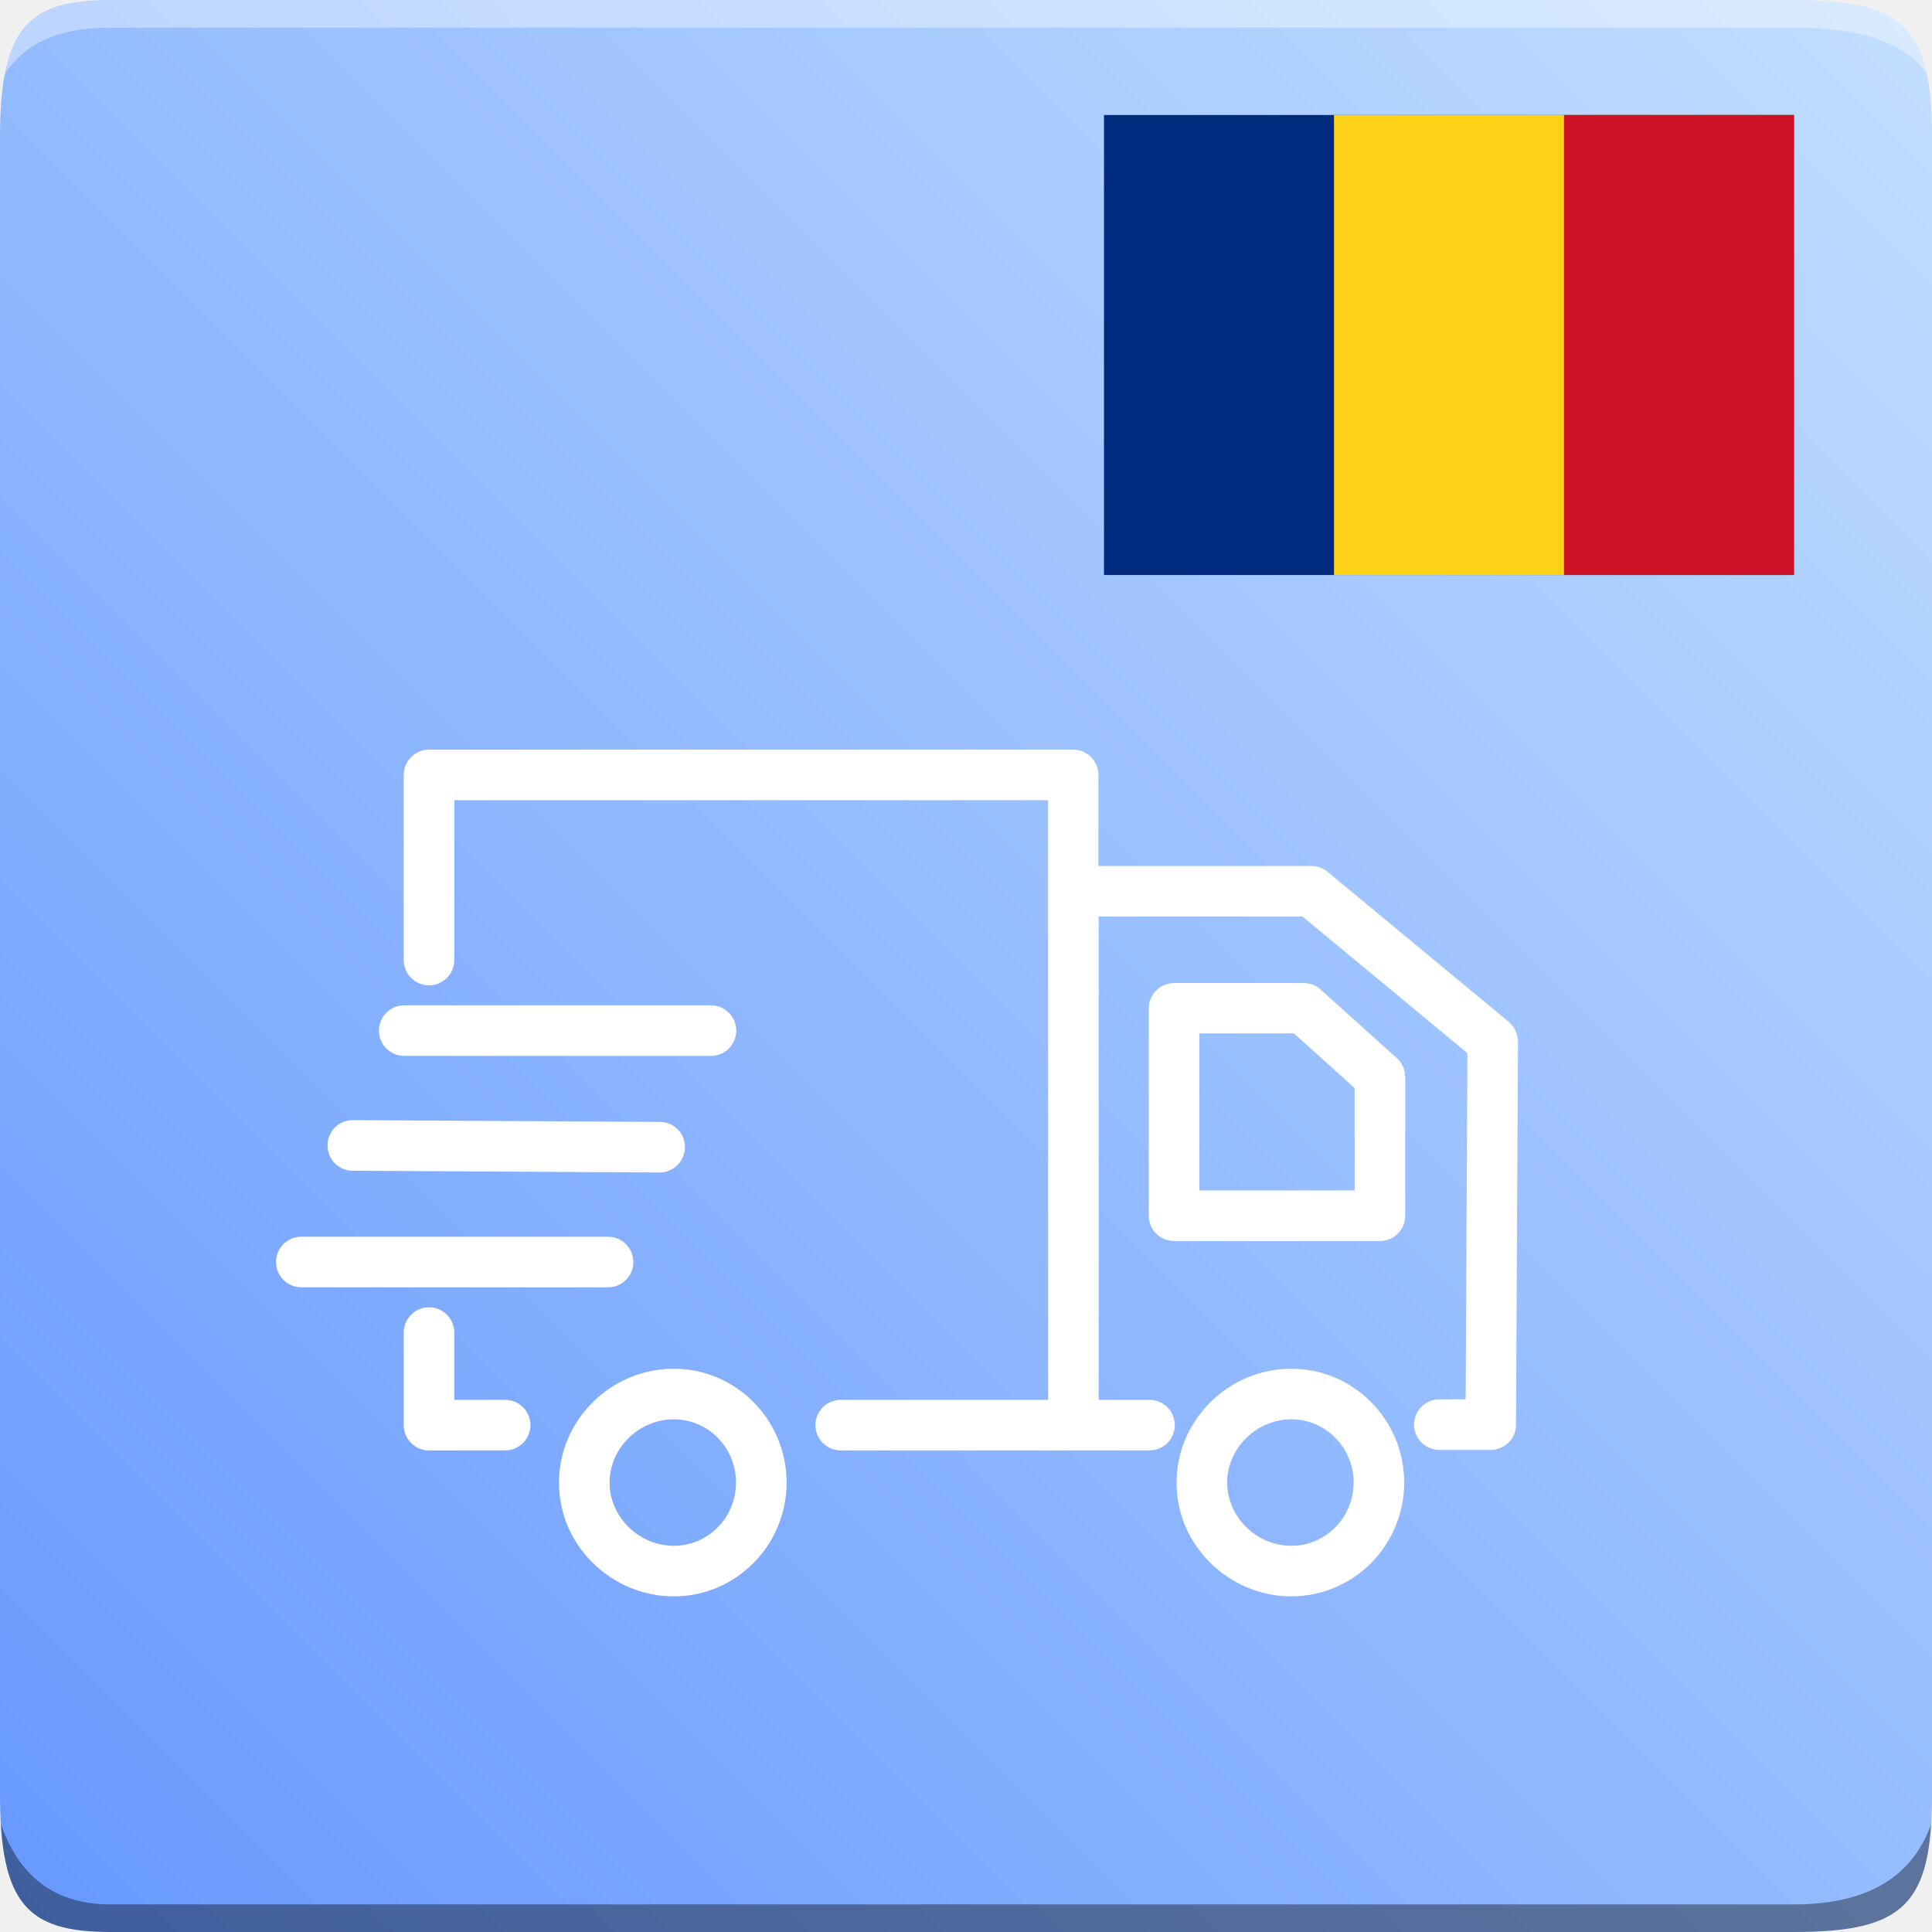
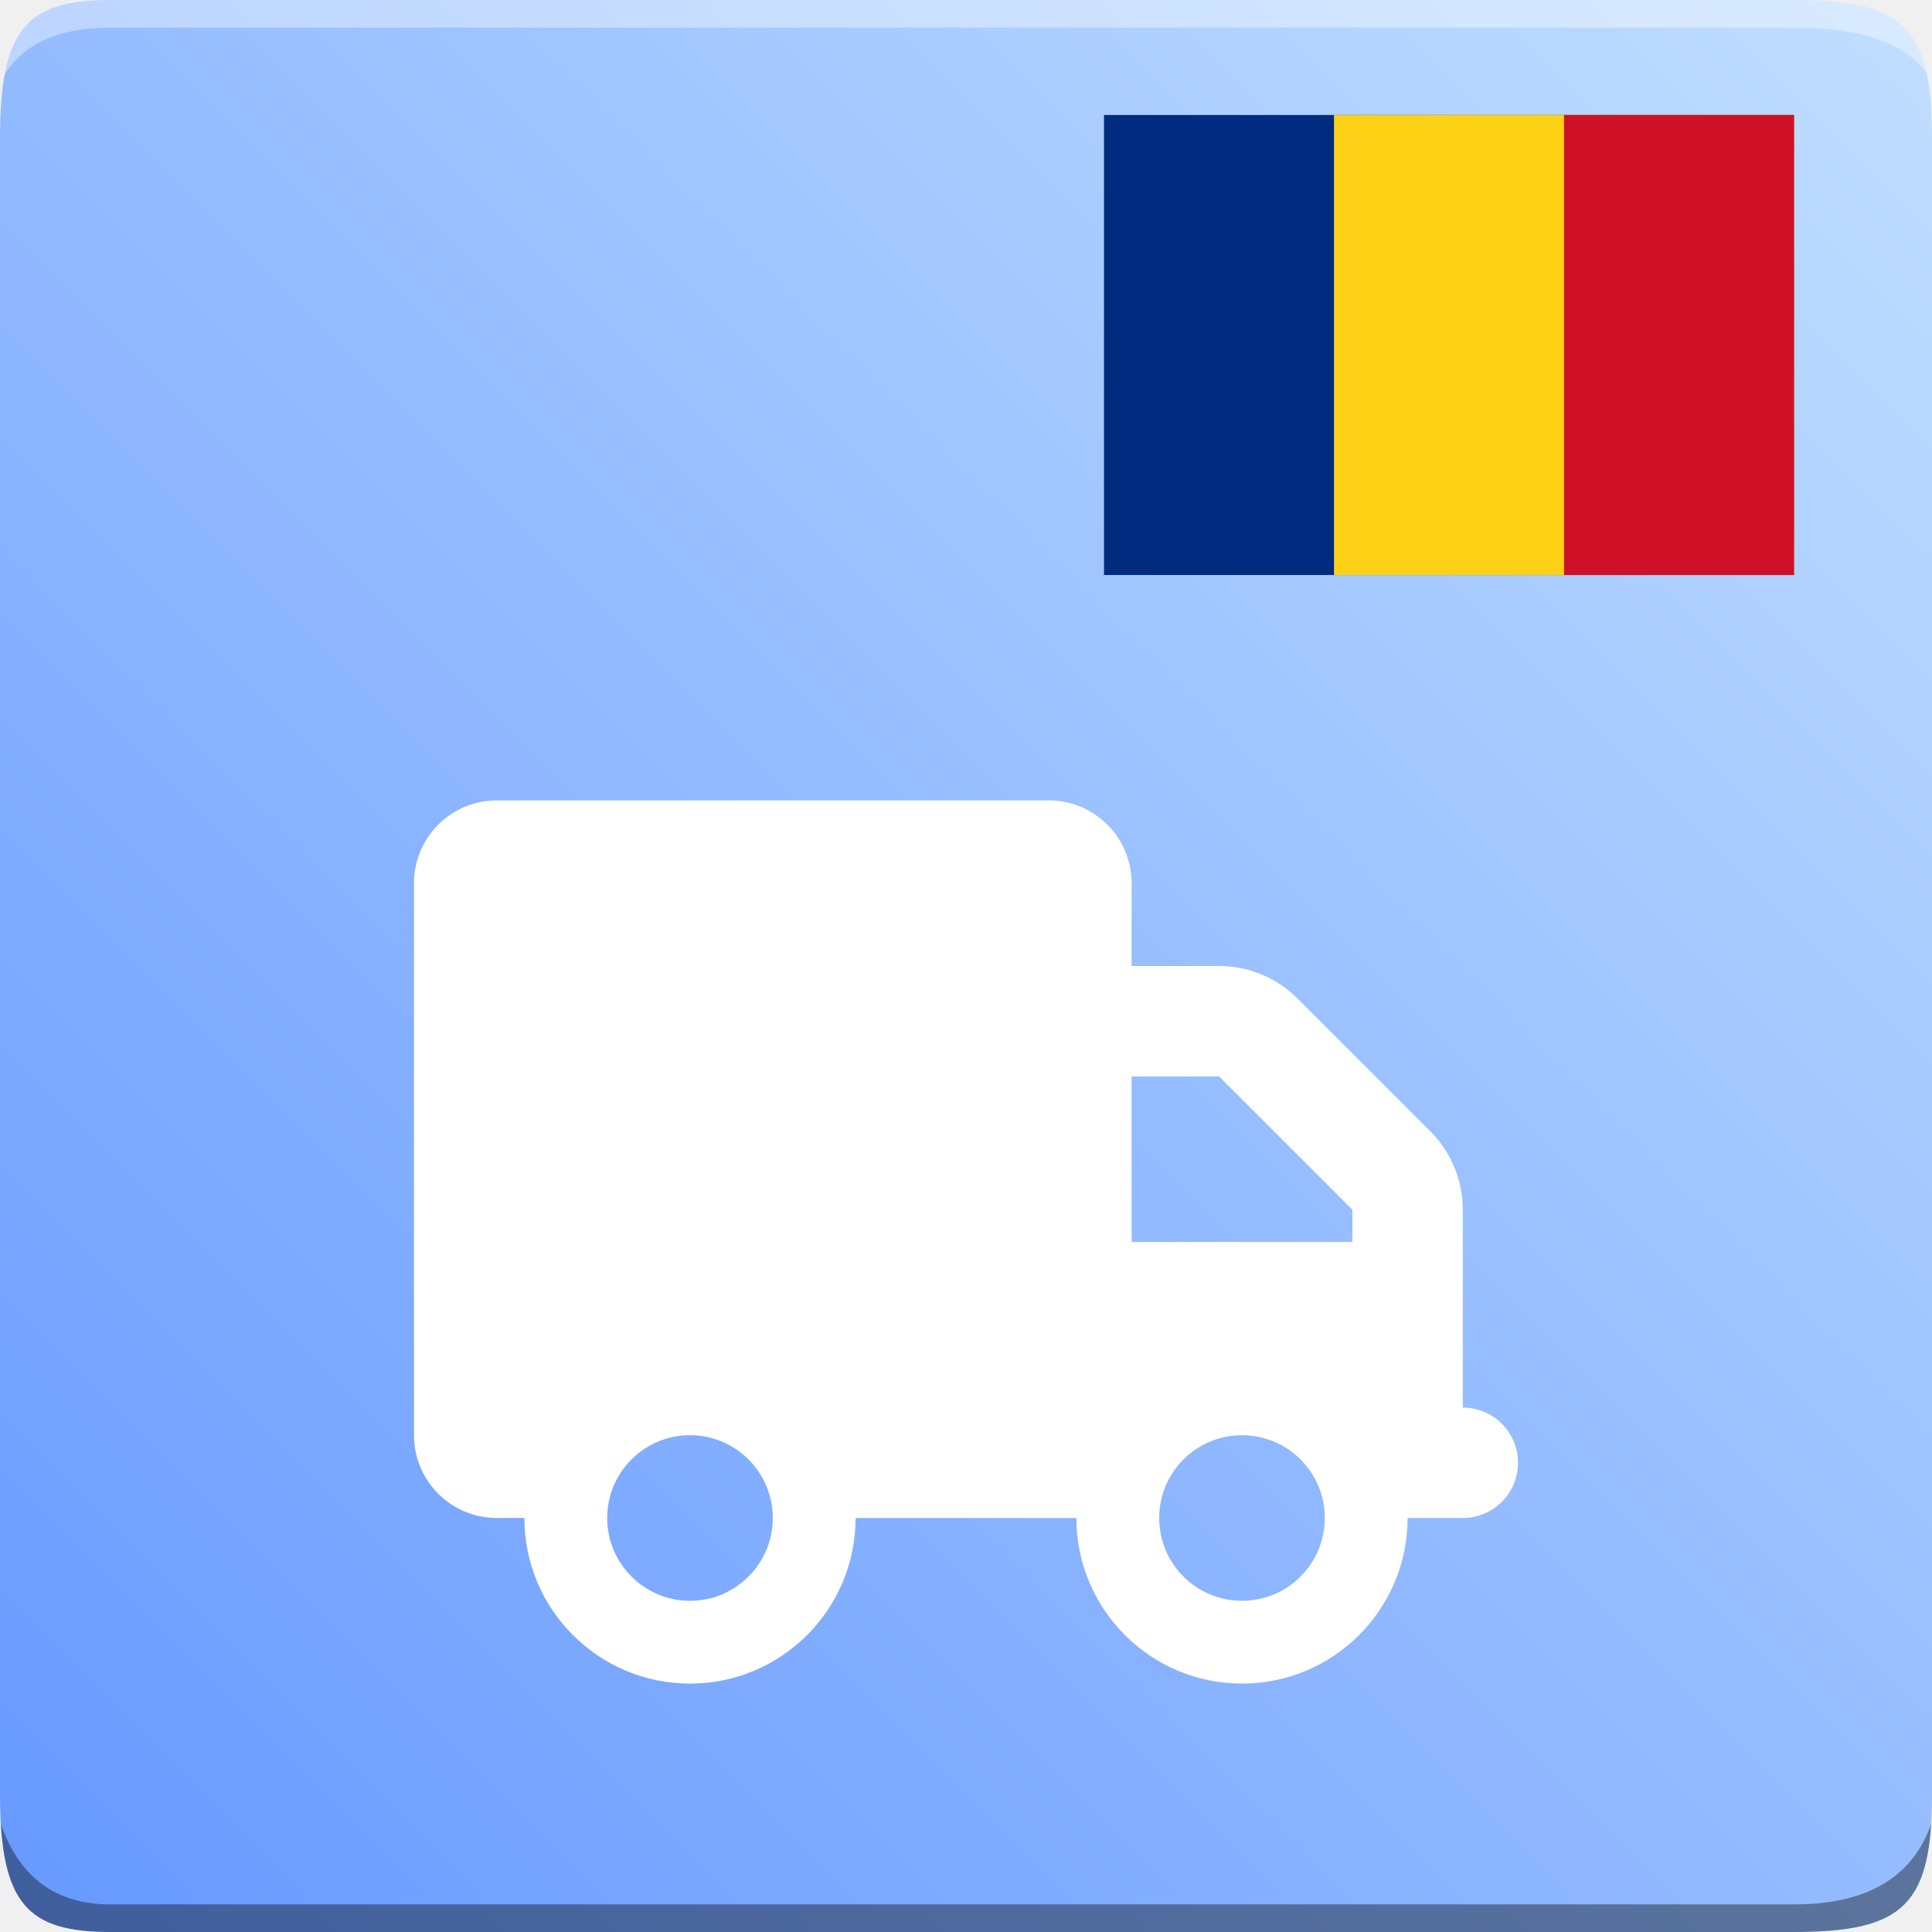
<svg xmlns="http://www.w3.org/2000/svg" xmlns:xlink="http://www.w3.org/1999/xlink" width="140" height="140" viewBox="0 0 70 70">
  <defs>
    <path id="a" d="M4 0h61c4 0 5 1 5 5v60c0 4-1 5-5 5H4c-3 0-4-1-4-5V5c0-4 1-5 4-5z" />
    <linearGradient id="c" x1="100%" x2="0%" y1="0%" y2="100%">
      <stop offset="0%" stop-color="#C2DFFF" />
      <stop offset="100%" stop-color="#6698FF" />-
        </linearGradient>
    <svg id="d" width="359pt" height="375pt" viewBox="0 0 359 375" version="1.1">

        </svg>
  </defs>
  <g fill="none" fill-rule="evenodd">
    <mask id="b" fill="#fff">
      <use xlink:href="#a" />
    </mask>
    <g mask="url(#b)">
      <path fill="url(#c)" d="M0 0H70V70H0z" />
      <path fill="#FFF" fill-opacity=".383" d="M4 1h61c2.667 0 4.333.667 5 2V0H0v3c.667-1.333 2-2 4-2z" />
      <path fill="#000" fill-opacity=".383" d="M4 69h61c2.667 0 4.333-1 5-3v4H0v-4c.667 2 2 3 4 3z" />
      <svg x="40" y="0" width="25" height="25" viewBox="0 0 3 2">
        <rect width="3" height="2" x="0" y="0" fill="#002B7F" />
        <rect width="2" height="2" x="1" y="0" fill="#FCD116" />
        <rect width="1" height="2" x="2" y="0" fill="#CE1126" />
      </svg>
      <svg fill="#FFF" x="5" y="20" width="45" height="45" viewBox="0 0 576 512">
        <use fill="#000" fill-rule="nonzero" opacity=".3" xlink:href="#d" />
      </svg>
      <svg fill="#FFF" x="5" y="19" width="45" height="45" viewBox="0 0 576 512">
        <use fill="#FFF" fill-rule="nonzero" xlink:href="#d" />
      </svg>
-       <svg fill="#FFF" x="10" y="20" width="45" height="45" viewBox="0 0 491.1 491.1">
-         <g transform="translate(0 -540.36)">
-           <g>
-             <g>
-               <path d="M401.5,863.31c-12,0-23.4,4.7-32,13.2c-8.6,8.6-13.4,19.8-13.4,31.8s4.7,23.2,13.4,31.8c8.7,8.5,20,13.2,32,13.2     c24.6,0,44.6-20.2,44.6-45S426.1,863.31,401.5,863.31z M401.5,933.31c-13.8,0-25.4-11.4-25.4-25s11.6-25,25.4-25     c13.6,0,24.6,11.2,24.6,25S415.1,933.31,401.5,933.31z" />
-               <path d="M413.1,713.41c-1.8-1.7-4.2-2.6-6.7-2.6h-51.3c-5.5,0-10,4.5-10,10v82c0,5.5,4.5,10,10,10h81.4c5.5,0,10-4.5,10-10v-54.9     c0-2.8-1.2-5.5-3.3-7.4L413.1,713.41z M426.5,792.81h-61.4v-62.1h37.4l24,21.6V792.81z" />
-               <path d="M157.3,863.31c-12,0-23.4,4.7-32,13.2c-8.6,8.6-13.4,19.8-13.4,31.8s4.7,23.2,13.4,31.8c8.7,8.5,20,13.2,32,13.2     c24.6,0,44.6-20.2,44.6-45S181.9,863.31,157.3,863.31z M157.3,933.31c-13.8,0-25.4-11.4-25.4-25s11.6-25,25.4-25     c13.6,0,24.6,11.2,24.6,25S170.9,933.31,157.3,933.31z" />
-               <path d="M90.6,875.61H70.5v-26.6c0-5.5-4.5-10-10-10s-10,4.5-10,10v36.6c0,5.5,4.5,10,10,10h30.1c5.5,0,10-4.5,10-10     S96.1,875.61,90.6,875.61z" />
-               <path d="M141.3,821.11c0-5.5-4.5-10-10-10H10c-5.5,0-10,4.5-10,10s4.5,10,10,10h121.3C136.8,831.11,141.3,826.71,141.3,821.11z" />
-               <path d="M30.3,785.01l121.3,0.7c5.5,0,10-4.4,10.1-9.9c0.1-5.6-4.4-10.1-9.9-10.1l-121.3-0.7c-0.1,0-0.1,0-0.1,0     c-5.5,0-10,4.4-10,9.9C20.3,780.51,24.8,785.01,30.3,785.01z" />
-               <path d="M50.7,739.61H172c5.5,0,10-4.5,10-10s-4.5-10-10-10H50.7c-5.5,0-10,4.5-10,10S45.2,739.61,50.7,739.61z" />
-               <path d="M487.4,726.11L487.4,726.11l-71.6-59.3c-1.8-1.5-4-2.3-6.4-2.3h-84.2v-36c0-5.5-4.5-10-10-10H60.5c-5.5,0-10,4.5-10,10     v73.2c0,5.5,4.5,10,10,10s10-4.5,10-10v-63.2h234.8v237.1h-82c-5.5,0-10,4.5-10,10s4.5,10,10,10h122.1c5.5,0,10-4.5,10-10     s-4.5-10-10-10h-20.1v-191.1h80.6l65.2,54l-0.7,136.9H460c-5.5,0-10,4.5-10,10s4.5,10,10,10h20.3c5.5,0,10-4.4,10-9.9l0.8-151.6     C491,730.91,489.7,728.01,487.4,726.11z" />
-             </g>
-           </g>
-         </g>
+       <svg fill="#FFF" x="15" y="25" width="40" height="40" viewBox="0 0 640 512">
+         <path d="M48 0C21.5 0 0 21.5 0 48V368c0 26.5 21.5 48 48 48H64c0 53 43 96 96 96s96-43 96-96H384c0 53 43 96 96 96s96-43 96-96h32c17.7 0 32-14.3 32-32s-14.3-32-32-32V288 256 237.3c0-17-6.7-33.3-18.7-45.3L512 114.7c-12-12-28.3-18.7-45.3-18.7H416V48c0-26.5-21.5-48-48-48H48zM416 160h50.7L544 237.3V256H416V160zM112 416a48 48 0 1 1 96 0 48 48 0 1 1 -96 0zm368-48a48 48 0 1 1 0 96 48 48 0 1 1 0-96z" />
      </svg>
    </g>
  </g>
</svg>
